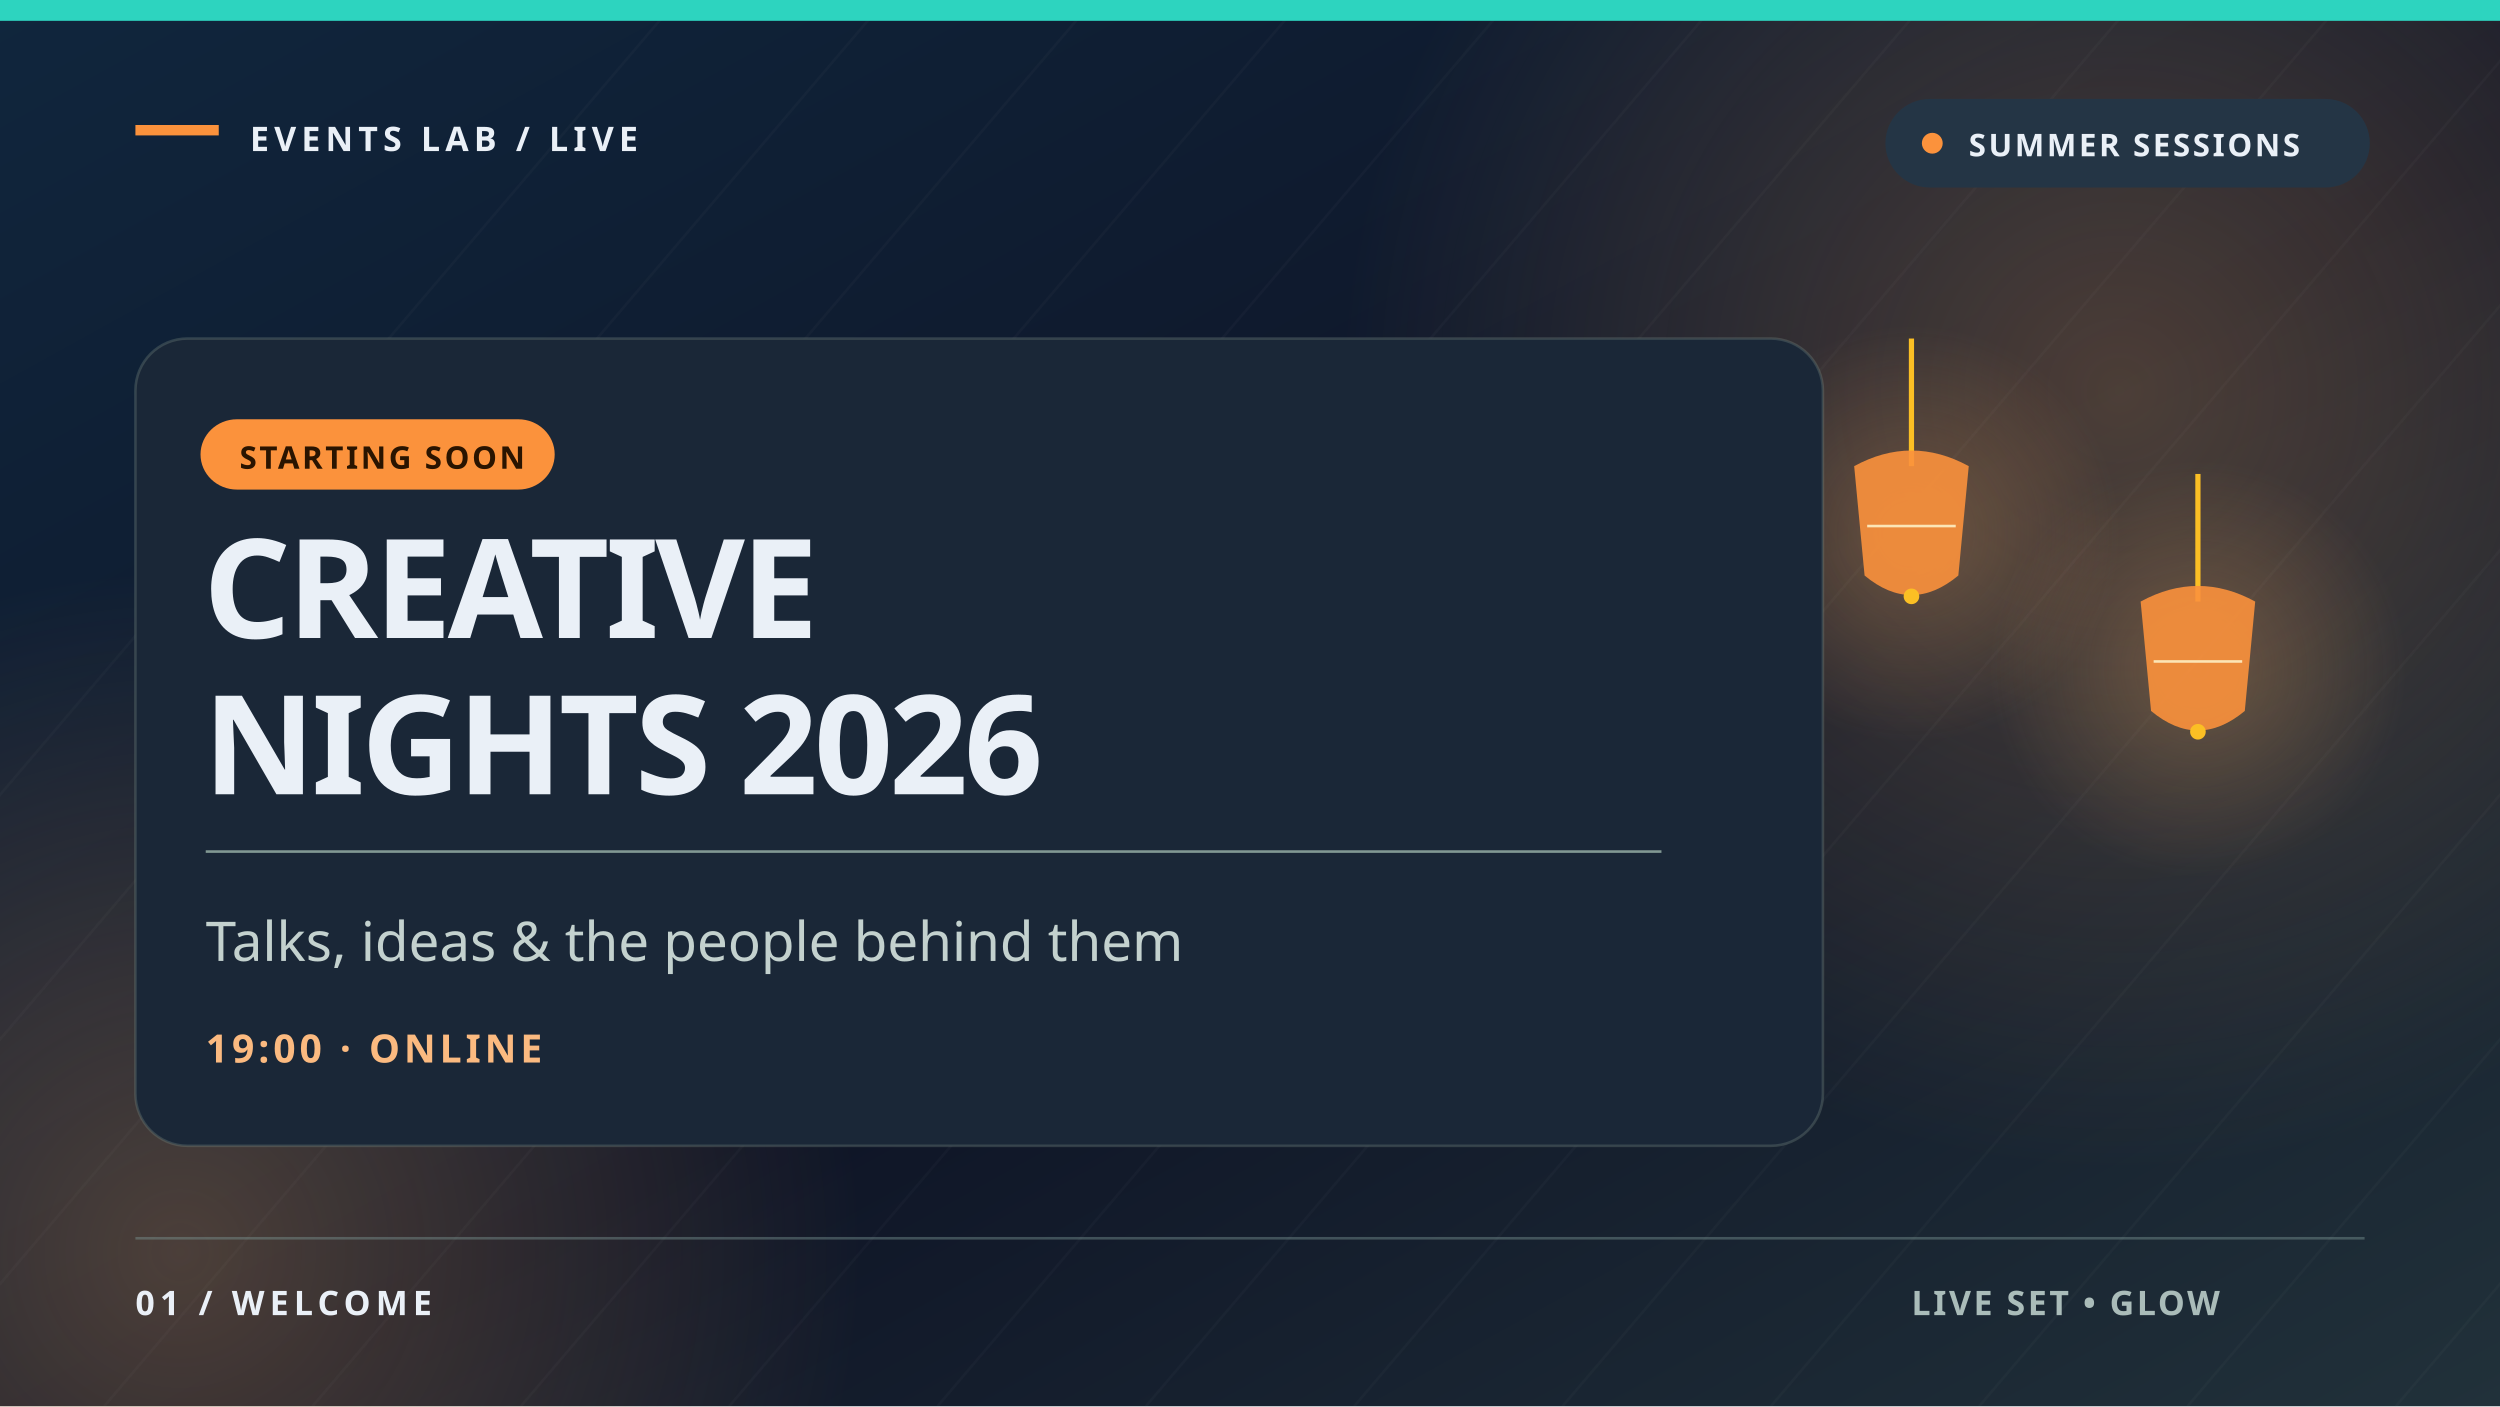
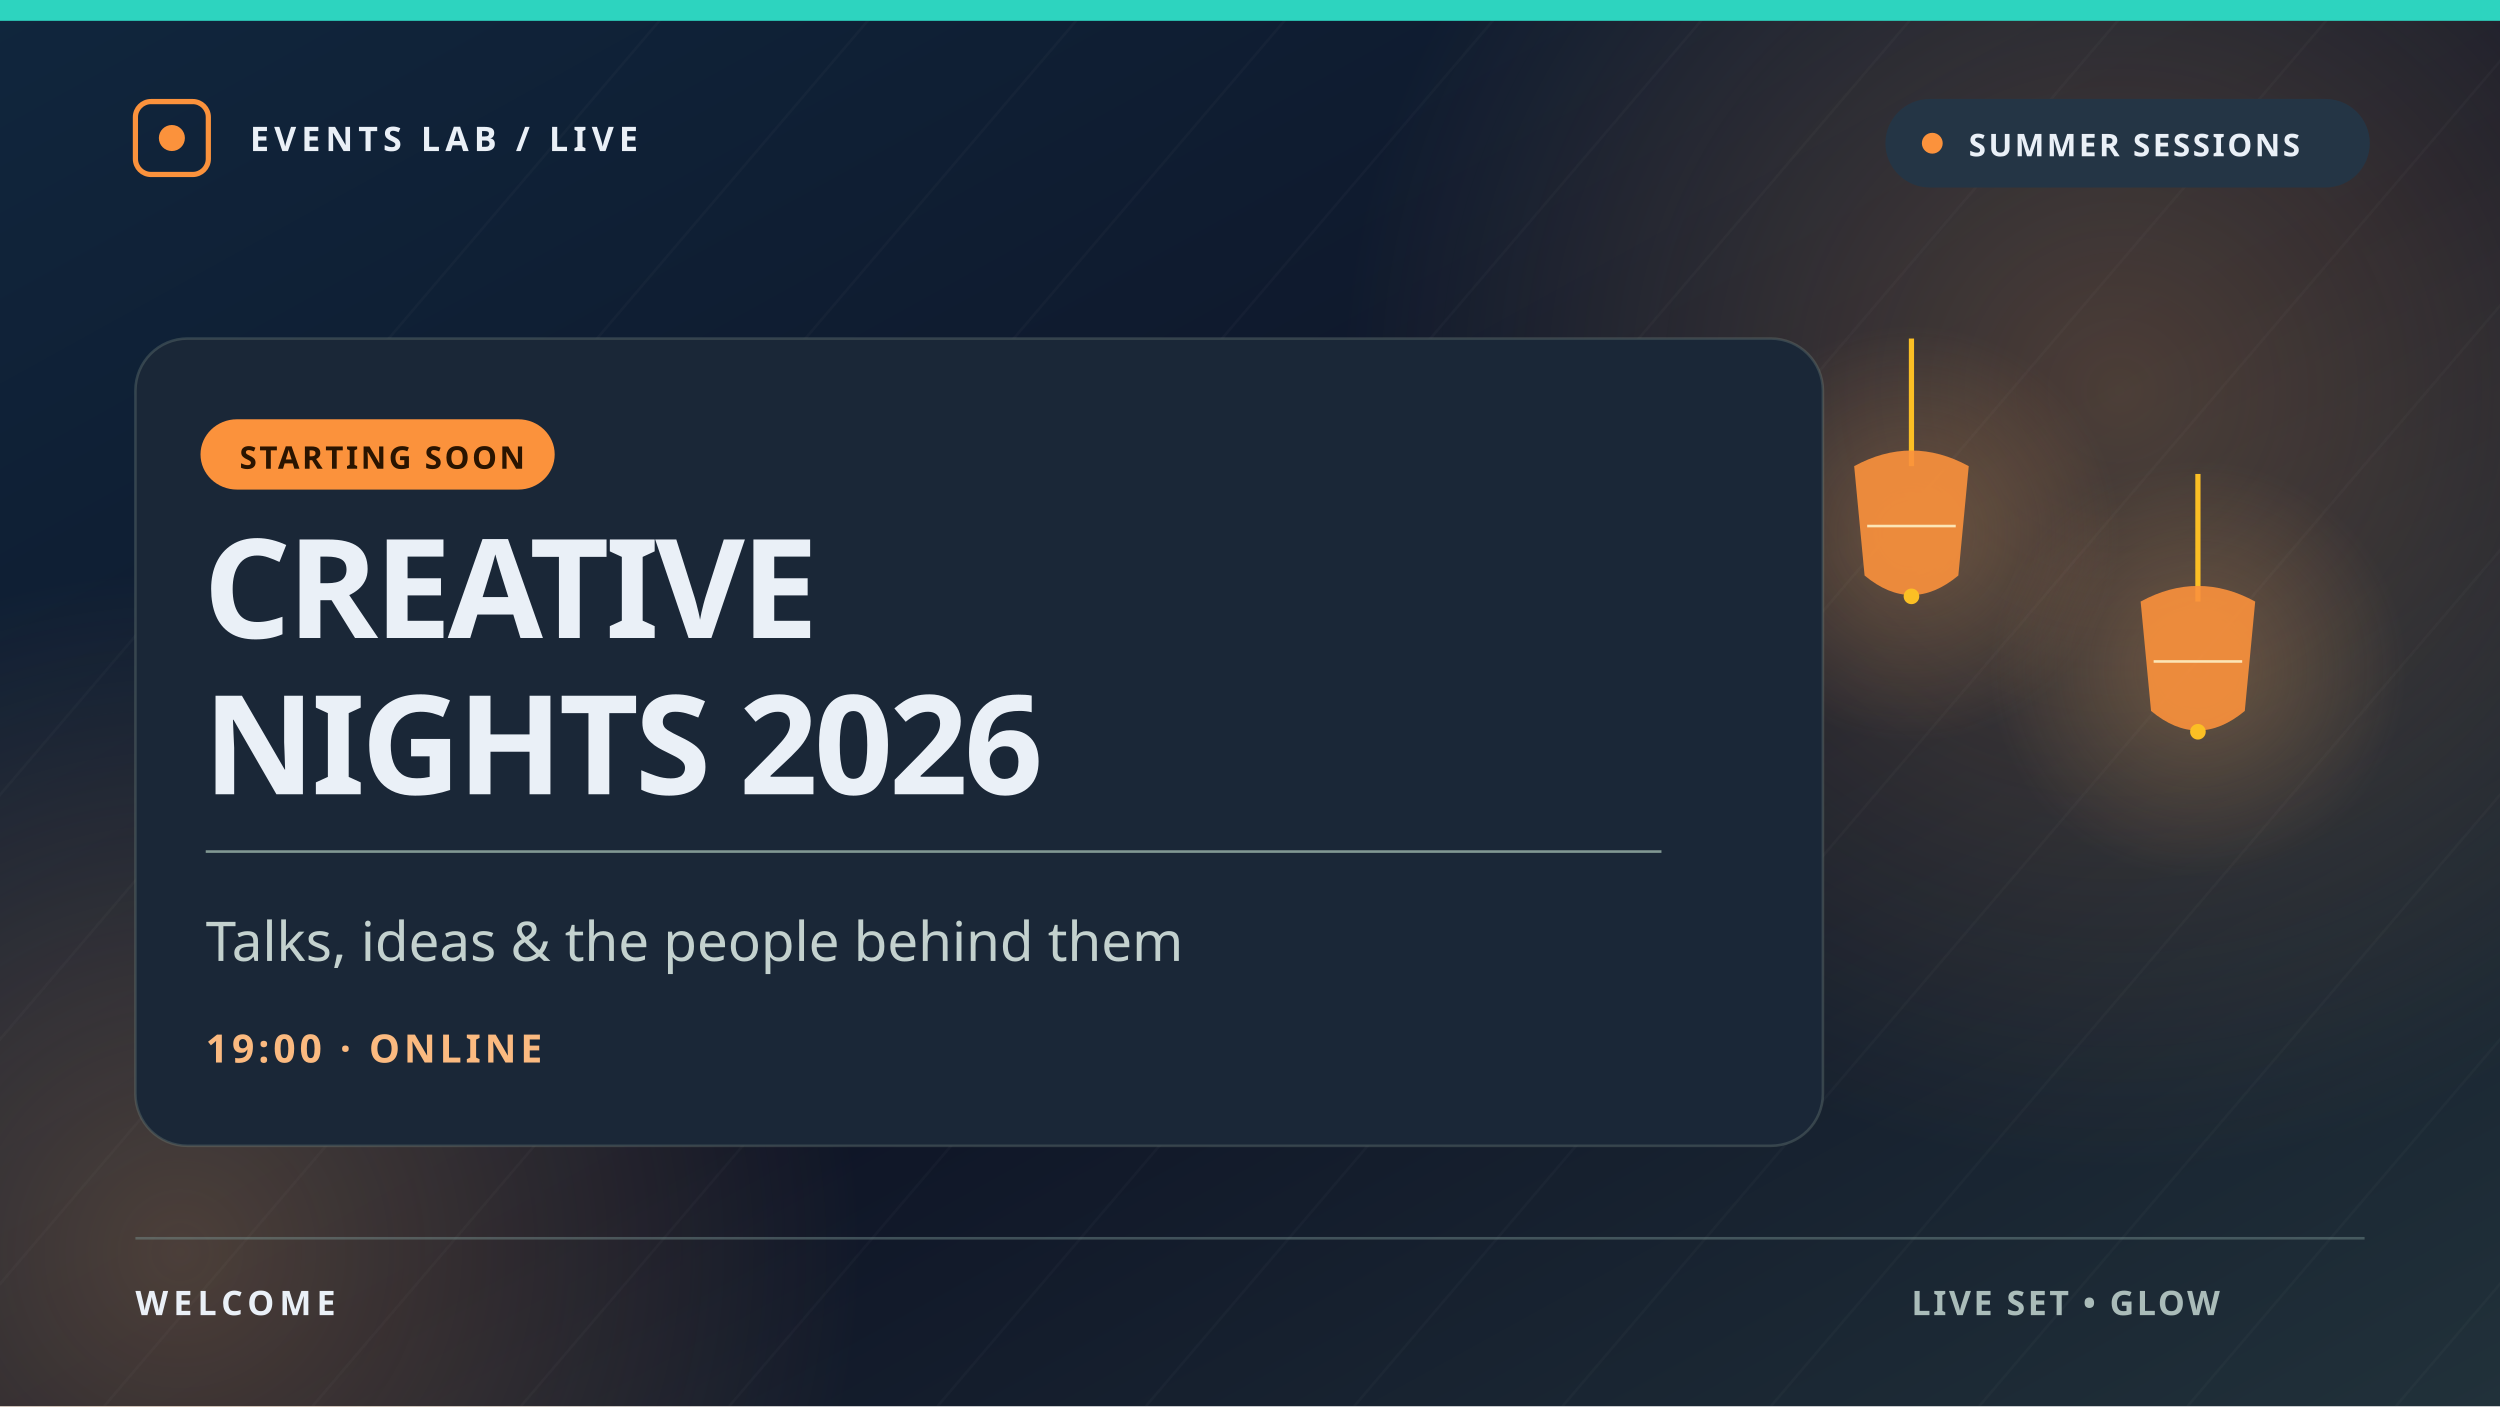
<svg xmlns="http://www.w3.org/2000/svg" width="960" height="540" viewBox="0 0 960 540" role="img" aria-label="First-party illustrative broadcast scene concept">
  <defs>
    <linearGradient id="sky" x2="1" y2="1">
      <stop stop-color="#10263D" />
      <stop offset="0.55" stop-color="#0E1426" />
      <stop offset="1" stop-color="#21313A" />
    </linearGradient>
    <radialGradient id="glow">
      <stop stop-color="#FCB468" stop-opacity=".26" />
      <stop offset="1" stop-color="#FCB468" stop-opacity="0" />
    </radialGradient>
    <linearGradient id="portrait" x2="1" y2="1">
      <stop stop-color="#326A70" />
      <stop offset="1" stop-color="#19283C" />
    </linearGradient>
  </defs>
  <rect x="0" y="0" width="960" height="540" rx="0" fill="url(#sky)" />
  <circle cx="814" cy="150" r="300" fill="url(#glow)" />
  <circle cx="70" cy="480" r="260" fill="url(#glow)" />
  <path d="M-200 540L260 0" stroke="#AEC6BE" stroke-opacity=".035" stroke-width="1" />
  <path d="M-120 540L340 0" stroke="#AEC6BE" stroke-opacity=".035" stroke-width="1" />
  <path d="M-40 540L420 0" stroke="#AEC6BE" stroke-opacity=".035" stroke-width="1" />
  <path d="M40 540L500 0" stroke="#AEC6BE" stroke-opacity=".035" stroke-width="1" />
  <path d="M120 540L580 0" stroke="#AEC6BE" stroke-opacity=".035" stroke-width="1" />
  <path d="M200 540L660 0" stroke="#AEC6BE" stroke-opacity=".035" stroke-width="1" />
  <path d="M280 540L740 0" stroke="#AEC6BE" stroke-opacity=".035" stroke-width="1" />
  <path d="M360 540L820 0" stroke="#AEC6BE" stroke-opacity=".035" stroke-width="1" />
  <path d="M440 540L900 0" stroke="#AEC6BE" stroke-opacity=".035" stroke-width="1" />
  <path d="M520 540L980 0" stroke="#AEC6BE" stroke-opacity=".035" stroke-width="1" />
  <path d="M600 540L1060 0" stroke="#AEC6BE" stroke-opacity=".035" stroke-width="1" />
  <path d="M680 540L1140 0" stroke="#AEC6BE" stroke-opacity=".035" stroke-width="1" />
  <path d="M760 540L1220 0" stroke="#AEC6BE" stroke-opacity=".035" stroke-width="1" />
  <path d="M840 540L1300 0" stroke="#AEC6BE" stroke-opacity=".035" stroke-width="1" />
  <path d="M920 540L1380 0" stroke="#AEC6BE" stroke-opacity=".035" stroke-width="1" />
  <path d="M1000 540L1460 0" stroke="#AEC6BE" stroke-opacity=".035" stroke-width="1" />
  <rect x="0" y="0" width="960" height="8" rx="0" fill="#2DD4BF" />
-   <rect x="52" y="48" width="32" height="4" rx="0" fill="#FB923C" />
+   <rect x="52" y="39" width="28" height="28" rx="6" fill="none" stroke="#FB923C" stroke-width="2" />
+   <circle cx="66" cy="53" r="5" fill="#FB923C" />
  <text x="96" y="58" font-family="'Plus Jakarta Sans','Noto Sans JP',sans-serif" font-size="13" font-weight="700" fill="#EAF0F7" letter-spacing="2">EVENTS LAB  /  LIVE</text>
  <rect x="724" y="38" width="186" height="34" rx="17" fill="#243545" />
  <circle cx="742" cy="55" r="4" fill="#FB923C" />
  <text x="756" y="60" font-family="'Plus Jakarta Sans','Noto Sans JP',sans-serif" font-size="12" font-weight="700" fill="#EAF0F7" letter-spacing="1">SUMMER SESSIONS</text>
  <circle cx="734" cy="205" r="80" fill="url(#glow)" />
  <path d="M734 130L734 179" stroke="#FBBF24" stroke-width="2" />
  <path d="M712 179Q734 167 756 179L752 221Q734 236 716 221Z" fill="#FB923C" fill-opacity=".9" />
  <path d="M717 202L751 202" stroke="#FCE5B5" stroke-width="1" />
  <circle cx="734" cy="229" r="3" fill="#FBBF24" />
  <circle cx="844" cy="257" r="80" fill="url(#glow)" />
  <path d="M844 182L844 231" stroke="#FBBF24" stroke-width="2" />
  <path d="M822 231Q844 219 866 231L862 273Q844 288 826 273Z" fill="#FB923C" fill-opacity=".9" />
  <path d="M827 254L861 254" stroke="#FCE5B5" stroke-width="1" />
  <circle cx="844" cy="281" r="3" fill="#FBBF24" />
  <rect x="52" y="130" width="648" height="310" rx="20" fill="#1A2737" stroke="#71827C" stroke-opacity=".35" />
  <rect x="77" y="161" width="136" height="27" rx="14" fill="#FB923C" />
  <text x="92" y="180" font-family="'Plus Jakarta Sans','Noto Sans JP',sans-serif" font-size="12" font-weight="800" fill="#2A1400" letter-spacing="1">STARTING SOON</text>
  <text x="78" y="245" font-family="'Plus Jakarta Sans','Noto Sans JP',sans-serif" font-size="53" font-weight="800" fill="#EAF0F7" letter-spacing="-1.5">CREATIVE</text>
  <text x="78" y="305" font-family="'Plus Jakarta Sans','Noto Sans JP',sans-serif" font-size="53" font-weight="800" fill="#EAF0F7" letter-spacing="-1.5">NIGHTS 2026</text>
  <path d="M79 327L638 327" stroke="#819893" stroke-width="1" />
  <text x="79" y="369" font-family="'Plus Jakarta Sans','Noto Sans JP',sans-serif" font-size="21" font-weight="400" fill="#C3D1CE">Talks, ideas &amp; the people behind them</text>
  <text x="79" y="408" font-family="'Plus Jakarta Sans','Noto Sans JP',sans-serif" font-size="15" font-weight="700" fill="#FBBA80" letter-spacing="1.5">19:00  ·  ONLINE</text>
  <rect x="52" y="475" width="856" height="1" rx="0" fill="#7E9C98" opacity=".42" />
-   <text x="52" y="505" font-family="'Plus Jakarta Sans','Noto Sans JP',sans-serif" font-size="13" font-weight="700" fill="#EAF0F7" letter-spacing="2">01  /  WELCOME</text>
+   <text x="52" y="505" font-family="'Plus Jakarta Sans','Noto Sans JP',sans-serif" font-size="13" font-weight="700" fill="#EAF0F7" letter-spacing="2">WELCOME</text>
  <text x="734" y="505" font-family="'Plus Jakarta Sans','Noto Sans JP',sans-serif" font-size="13" font-weight="700" fill="#AABCB9" letter-spacing="1">LIVE SET  •  GLOW</text>
</svg>
